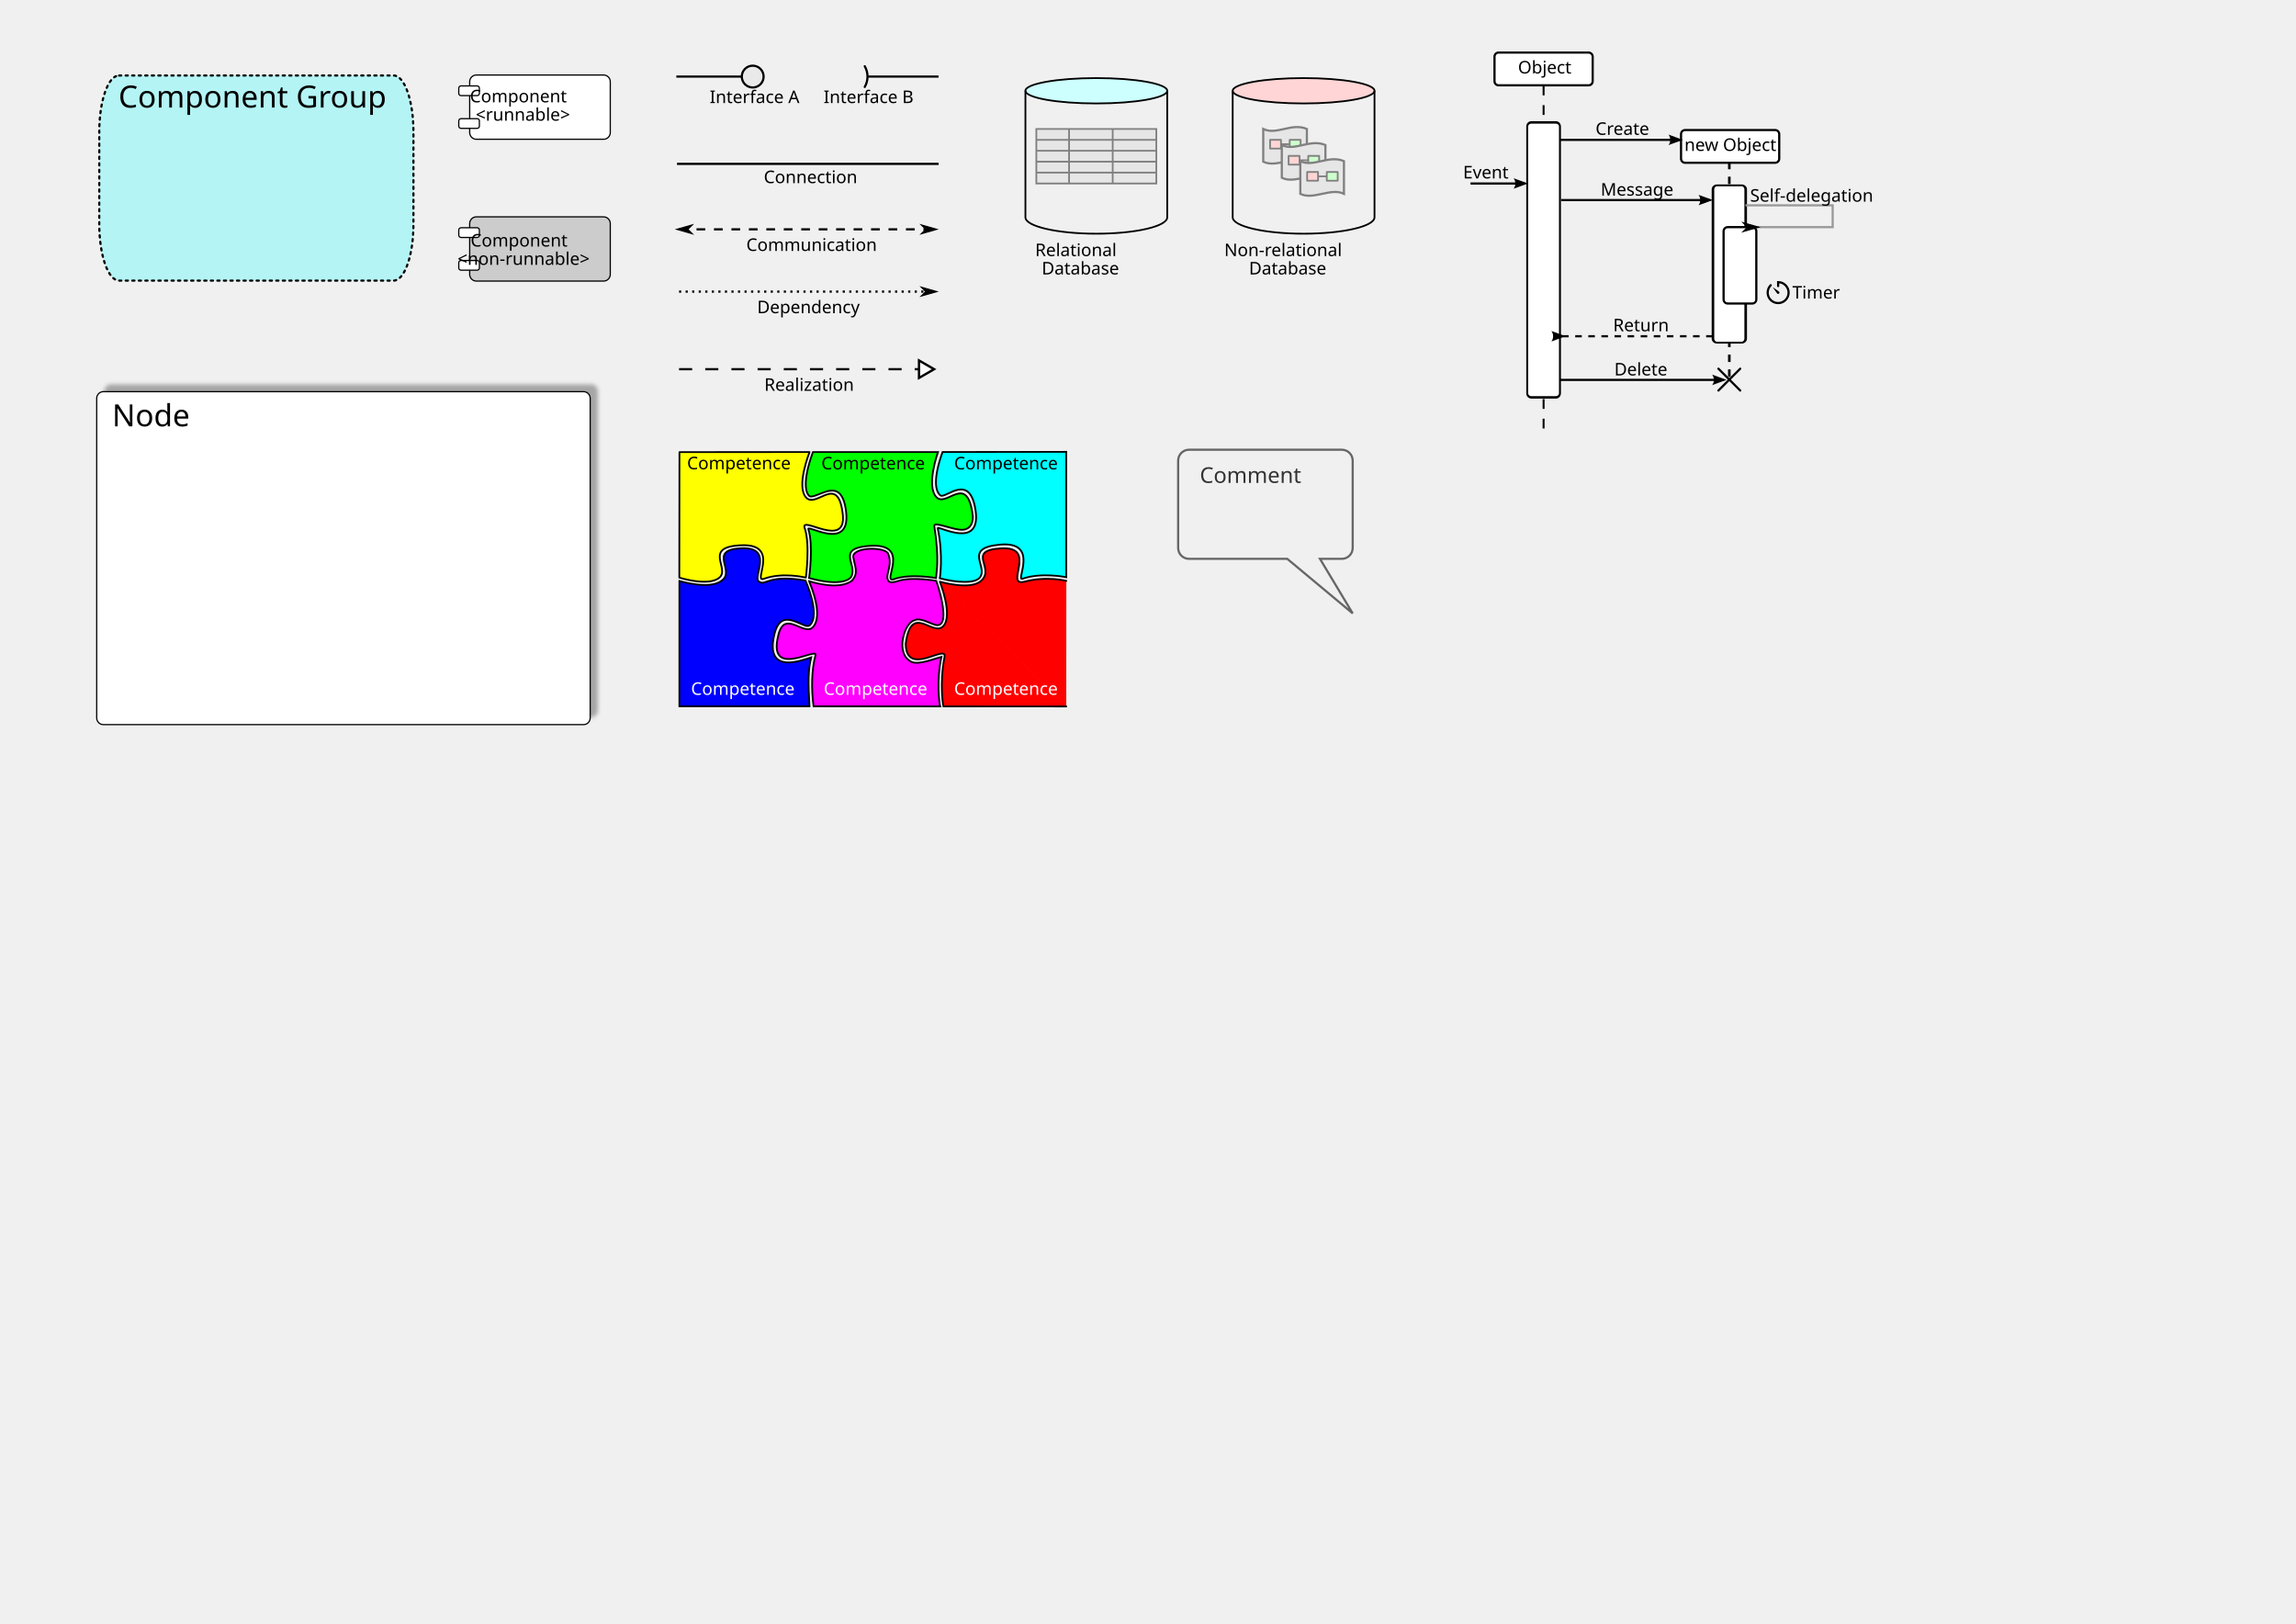
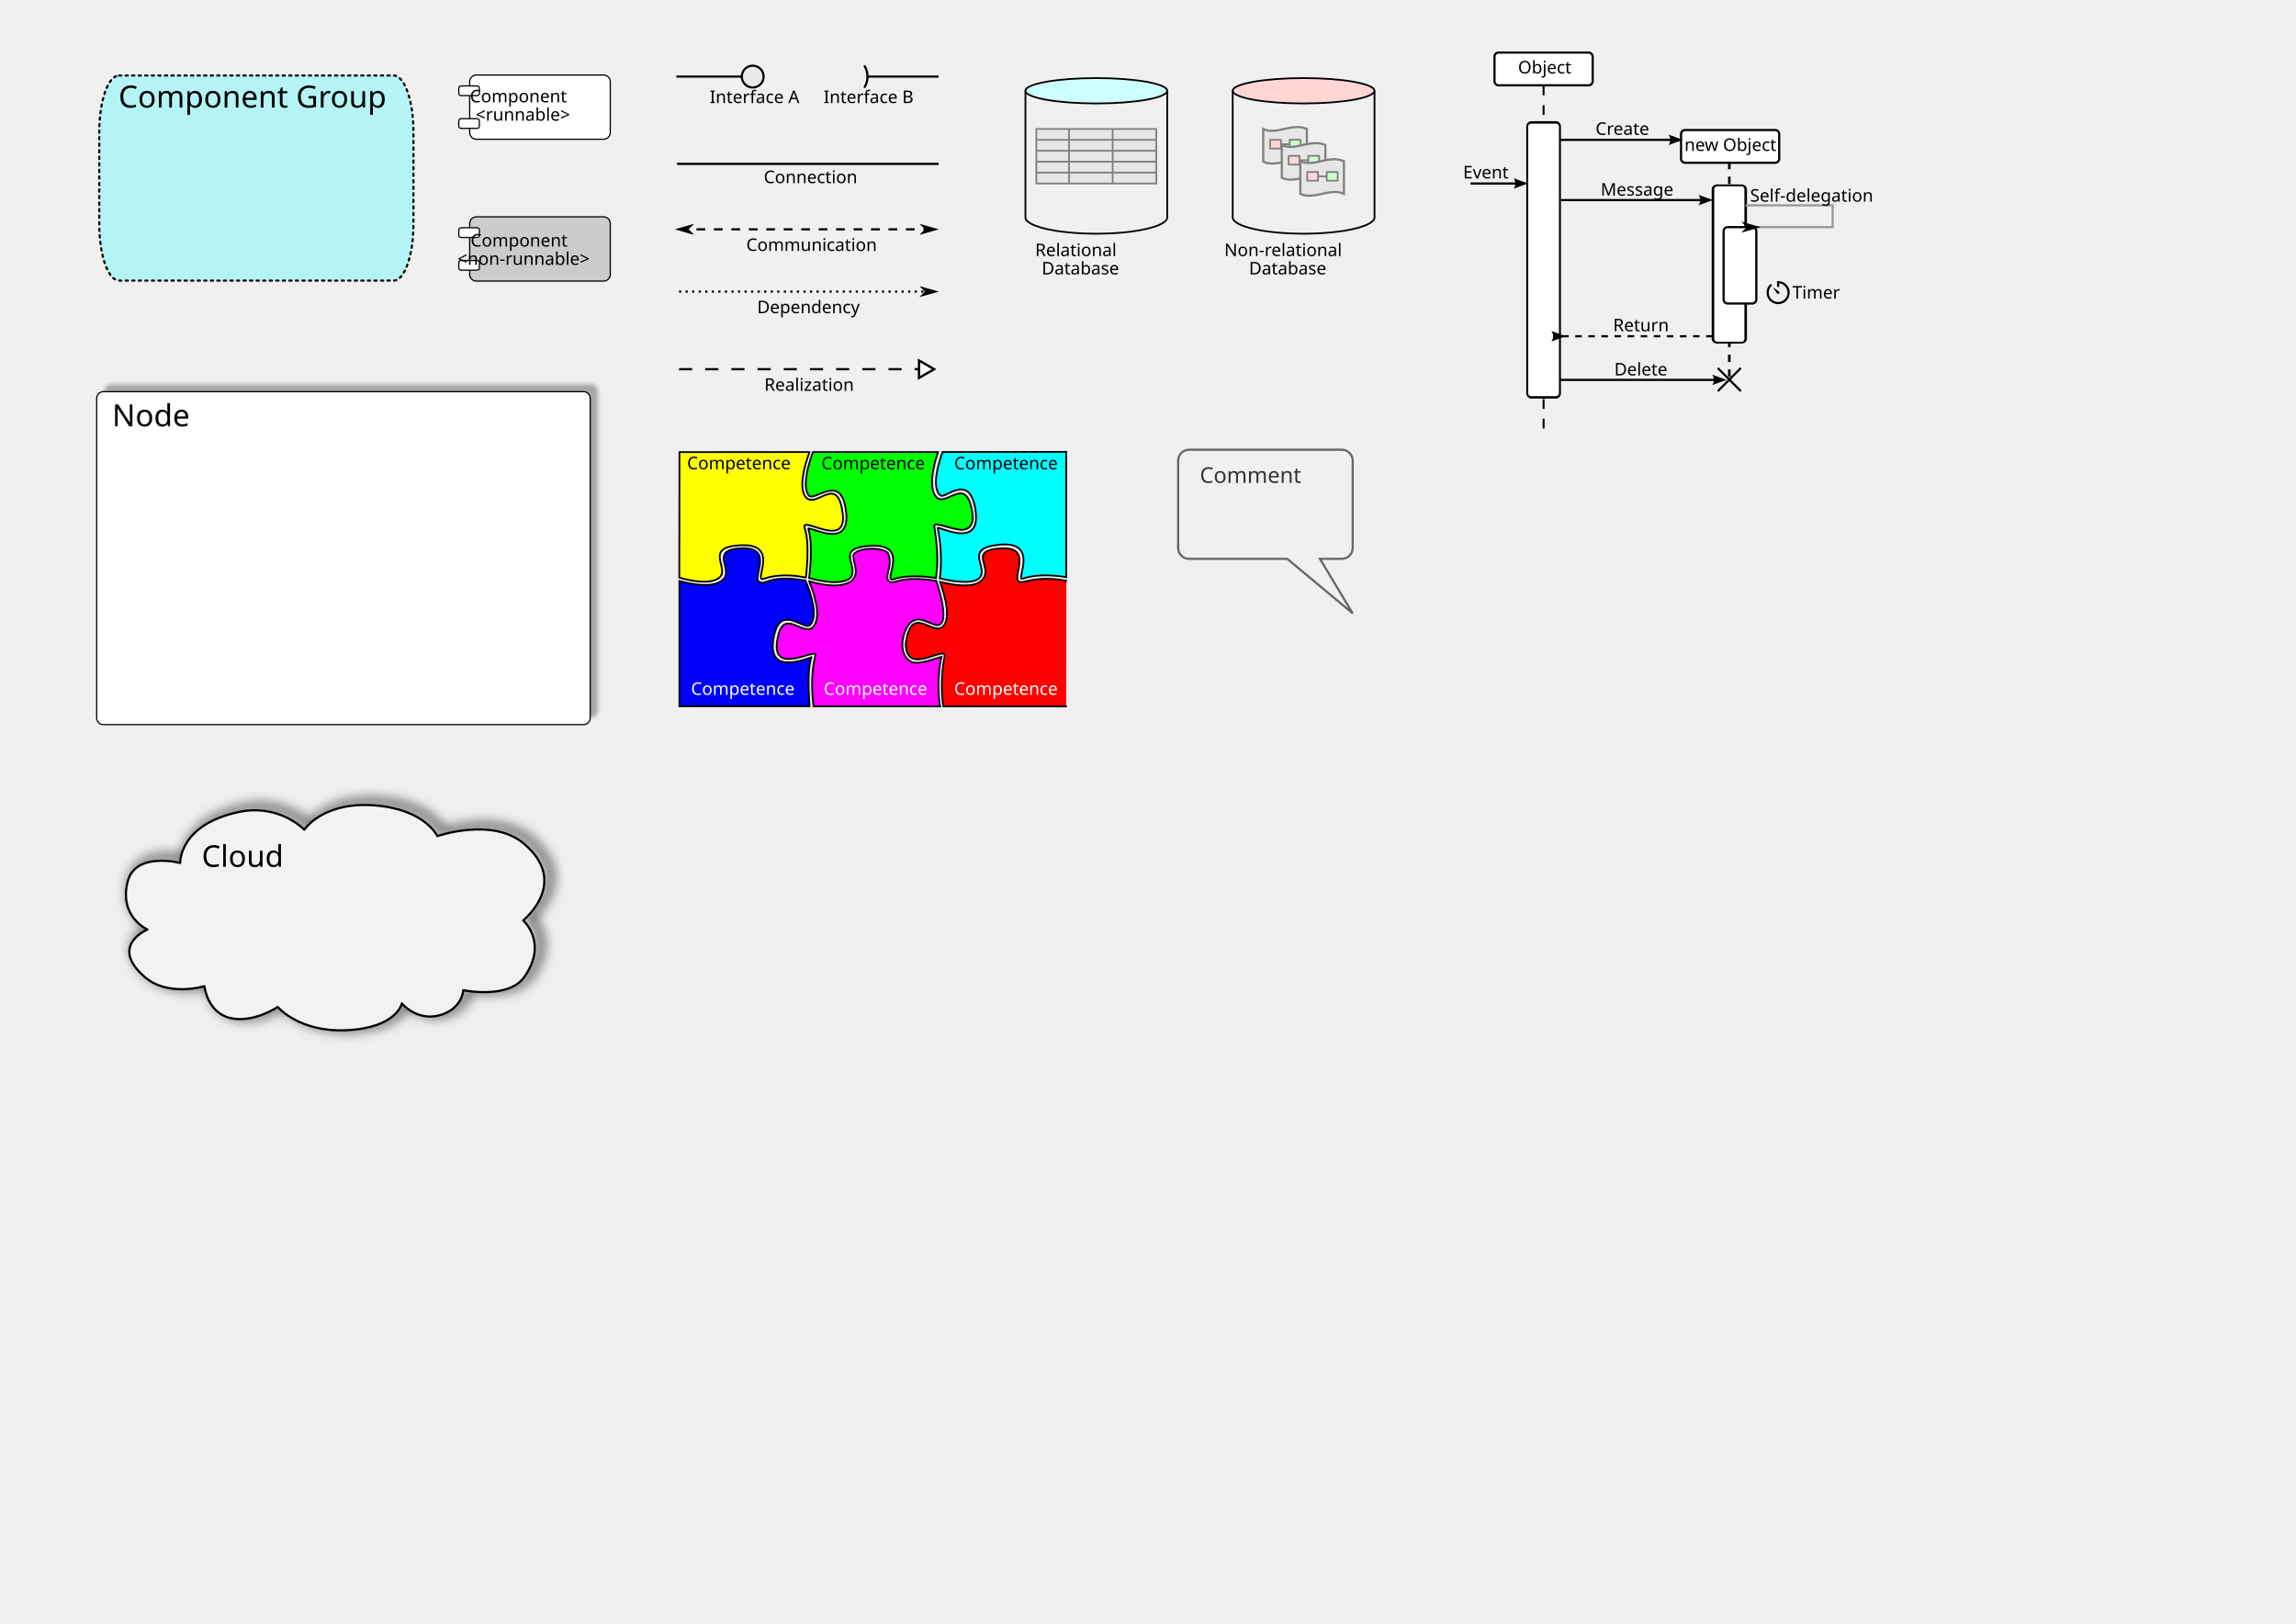
<svg xmlns="http://www.w3.org/2000/svg" width="1052.362" height="744.094" id="svg2" version="1.1">
  <defs id="defs4">
    <marker orient="auto" refY="0.0" refX="0.0" id="EmptyTriangleOutL" style="overflow:visible">
      <path id="path4301" d="M 5.77,0.0 L -2.88,5.0 L -2.88,-5.0 L 5.77,0.0 z " style="fill-rule:evenodd;fill:#FFFFFF;stroke:#000000;stroke-width:1.0pt" transform="scale(0.8) translate(-6,0)" />
    </marker>
    <marker orient="auto" refY="0.0" refX="0.0" id="Arrow2Mstart" style="overflow:visible">
      <path id="path4117" style="fill-rule:evenodd;stroke-width:0.625;stroke-linejoin:round" d="M 8.719,4.034 L -2.207,0.016 L 8.719,-4.002 C 6.973,-1.63 6.983,1.616 8.719,4.034 z " transform="scale(0.6) translate(0,0)" />
    </marker>
    <marker orient="auto" refY="0.0" refX="0.0" id="Arrow2Lstart" style="overflow:visible">
      <path id="path4111" style="fill-rule:evenodd;stroke-width:0.625;stroke-linejoin:round" d="M 8.719,4.034 L -2.207,0.016 L 8.719,-4.002 C 6.973,-1.63 6.983,1.616 8.719,4.034 z " transform="scale(1.1) translate(1,0)" />
    </marker>
    <marker orient="auto" refY="0.0" refX="0.0" id="TriangleOutM" style="overflow:visible">
      <path id="path4238" d="M 5.77,0.0 L -2.88,5.0 L -2.88,-5.0 L 5.77,0.0 z " style="fill-rule:evenodd;stroke:#000000;stroke-width:1.0pt" transform="scale(0.4)" />
    </marker>
    <marker orient="auto" refY="0.0" refX="0.0" id="TriangleOutL" style="overflow:visible">
      <path id="path4235" d="M 5.77,0.0 L -2.88,5.0 L -2.88,-5.0 L 5.77,0.0 z " style="fill-rule:evenodd;stroke:#000000;stroke-width:1.0pt" transform="scale(0.8)" />
    </marker>
    <marker orient="auto" refY="0.0" refX="0.0" id="Arrow2Mend" style="overflow:visible;">
      <path id="path4120" style="fill-rule:evenodd;stroke-width:0.625;stroke-linejoin:round;" d="M 8.719,4.034 L -2.207,0.016 L 8.719,-4.002 C 6.973,-1.63 6.983,1.616 8.719,4.034 z " transform="scale(0.6) rotate(180) translate(0,0)" />
    </marker>
    <marker orient="auto" refY="0.0" refX="0.0" id="Arrow2Lend" style="overflow:visible;">
      <path id="path4114" style="fill-rule:evenodd;stroke-width:0.625;stroke-linejoin:round;" d="M 8.719,4.034 L -2.207,0.016 L 8.719,-4.002 C 6.973,-1.63 6.983,1.616 8.719,4.034 z " transform="scale(1.1) rotate(180) translate(1,0)" />
    </marker>
    <marker orient="auto" refY="0.0" refX="0.0" id="Arrow1Lend" style="overflow:visible;">
      <path id="path4096" d="M 0.0,0.0 L 5.0,-5.0 L -12.5,0.0 L 5.0,5.0 L 0.0,0.0 z " style="fill-rule:evenodd;stroke:#000000;stroke-width:1.0pt;" transform="scale(0.8) rotate(180) translate(12.5,0)" />
    </marker>
    <marker orient="auto" refY="0.0" refX="0.0" id="Arrow1Mend" style="overflow:visible;">
      <path id="path5964" d="M 0.0,0.0 L 5.0,-5.0 L -12.5,0.0 L 5.0,5.0 L 0.0,0.0 z " style="fill-rule:evenodd;stroke:#000000;stroke-width:1.0pt;" transform="scale(0.4) rotate(180) translate(10,0)" />
    </marker>
    <marker orient="auto" refY="0.0" refX="0.0" id="Arrow1Mstart" style="overflow:visible">
      <path id="path5961" d="M 0.0,0.0 L 5.0,-5.0 L -12.5,0.0 L 5.0,5.0 L 0.0,0.0 z " style="fill-rule:evenodd;stroke:#000000;stroke-width:1.0pt" transform="scale(0.4) translate(10,0)" />
    </marker>
    <filter id="filter5898">
      <feGaussianBlur stdDeviation="0.947" id="feGaussianBlur5900" />
    </filter>
    <marker orient="auto" refY="0" refX="0" id="Arrow1Mstart-1" style="overflow:visible">
      <path id="path5961-7" d="M 0,0 5,-5 -12.5,0 5,5 0,0 z" style="fill-rule:evenodd;stroke:#000000;stroke-width:1pt" transform="matrix(0.4,0,0,0.4,4,0)" />
    </marker>
    <marker orient="auto" refY="0" refX="0" id="Arrow1Mend-4" style="overflow:visible">
      <path id="path5964-0" d="M 0,0 5,-5 -12.5,0 5,5 0,0 z" style="fill-rule:evenodd;stroke:#000000;stroke-width:1pt" transform="matrix(-0.4,0,0,-0.4,-4,0)" />
    </marker>
    <marker orient="auto" refY="0" refX="0" id="Arrow2Mend-8" style="overflow:visible">
      <path id="path4120-2" style="fill-rule:evenodd;stroke-width:0.625;stroke-linejoin:round" d="M 8.719,4.034 -2.207,0.016 8.719,-4.002 c -1.745,2.372 -1.735,5.617 -6e-7,8.035 z" transform="scale(-0.6,-0.6)" />
    </marker>
    <marker orient="auto" refY="0" refX="0" id="Arrow1Mend-1" style="overflow:visible">
      <path id="path5964-7" d="M 0,0 5,-5 -12.5,0 5,5 0,0 z" style="fill-rule:evenodd;stroke:#000000;stroke-width:1pt" transform="matrix(-0.4,0,0,-0.4,-4,0)" />
    </marker>
+     <filter style="color-interpolation-filters:sRGB" id="filter4610" x="-0.037" width="1.074" y="-0.069" height="1.137">
+       <feGaussianBlur stdDeviation="2.951" id="feGaussianBlur4612" />
+     </filter>
  </defs>
  <g id="layer1" transform="translate(0,-308.2677)">
    <g id="g3759" transform="translate(-20,-20)">
      <rect rx="9.08" ry="25.816" y="362.862" x="65.5" height="94" width="144" id="rect2985" style="fill:#00ffff;fill-opacity:0.25;fill-rule:nonzero;stroke:#000000;stroke-width:1;stroke-linecap:round;stroke-linejoin:round;stroke-miterlimit:4;stroke-opacity:1;stroke-dasharray:1, 2;stroke-dashoffset:0" />
      <text id="text3755" y="377.555" x="74.303" style="font-size:14px;font-style:normal;font-weight:normal;line-height:125%;letter-spacing:0px;word-spacing:0px;fill:#000000;fill-opacity:1;stroke:none;font-family:Sans" xml:space="preserve">
        <tspan style="font-size:14px" y="377.555" x="74.303" id="tspan3757">Component Group</tspan>
      </text>
    </g>
    <g id="g4355">
      <g id="g4350">
        <rect style="fill:#ffffff;fill-opacity:1;fill-rule:nonzero;stroke:#000000;stroke-width:0.559;stroke-linecap:round;stroke-linejoin:round;stroke-miterlimit:4;stroke-opacity:1;stroke-dasharray:none;stroke-dashoffset:0" id="rect3764" width="64.441" height="29.441" x="215.279" y="342.642" ry="3.059" rx="3.059" />
        <rect style="fill:#ffffff;fill-opacity:1;fill-rule:nonzero;stroke:#000000;stroke-width:0.559;stroke-linecap:round;stroke-linejoin:round;stroke-miterlimit:4;stroke-opacity:1;stroke-dasharray:none;stroke-dashoffset:0" id="rect3770" width="9.441" height="4.441" x="210.279" y="347.642" ry="1.02" rx="1.02" />
        <rect style="fill:#ffffff;fill-opacity:1;fill-rule:nonzero;stroke:#000000;stroke-width:0.559;stroke-linecap:round;stroke-linejoin:round;stroke-miterlimit:4;stroke-opacity:1;stroke-dasharray:none;stroke-dashoffset:0" id="rect3770-1" width="9.441" height="4.441" x="210.279" y="362.642" ry="1.02" rx="1.02" />
      </g>
      <text id="text3766" y="355.166" x="246.943" style="font-size:8px;font-style:normal;font-weight:normal;text-align:center;line-height:105%;letter-spacing:0px;word-spacing:0px;text-anchor:middle;fill:#000000;fill-opacity:1;stroke:none;font-family:Sans" xml:space="preserve">
        <tspan y="355.166" x="246.943" id="tspan3035">Component</tspan>
        <tspan y="363.566" x="246.943" id="tspan3039">&lt;runnable&gt;</tspan>
      </text>
    </g>
    <g id="g4387">
      <g id="g4382">
        <rect rx="3.059" style="fill:#636363;fill-opacity:0.25;fill-rule:nonzero;stroke:#000000;stroke-width:0.559;stroke-linecap:round;stroke-linejoin:round;stroke-miterlimit:4;stroke-opacity:1;stroke-dasharray:none;stroke-dashoffset:0" id="rect3764-4" width="64.441" height="29.441" x="215.279" y="407.642" ry="3.059" />
        <rect rx="1.02" style="fill:#ffffff;fill-opacity:1;fill-rule:nonzero;stroke:#000000;stroke-width:0.559;stroke-linecap:round;stroke-linejoin:round;stroke-miterlimit:4;stroke-opacity:1;stroke-dasharray:none;stroke-dashoffset:0" id="rect3770-8" width="9.441" height="4.441" x="210.279" y="412.642" ry="1.02" />
        <rect rx="1.02" style="fill:#ffffff;fill-opacity:1;fill-rule:nonzero;stroke:#000000;stroke-width:0.559;stroke-linecap:round;stroke-linejoin:round;stroke-miterlimit:4;stroke-opacity:1;stroke-dasharray:none;stroke-dashoffset:0" id="rect3770-1-8" width="9.441" height="4.441" x="210.279" y="427.642" ry="1.02" />
      </g>
      <text id="text3766-4" y="421.243" x="247.265" style="font-size:8px;font-style:normal;font-weight:normal;text-align:center;line-height:105%;letter-spacing:0px;word-spacing:0px;text-anchor:middle;fill:#000000;fill-opacity:1;stroke:none;font-family:Sans" xml:space="preserve">
        <tspan y="421.243" x="247.265" id="tspan3768-0">Component</tspan>
        <tspan y="429.643" x="247.265" id="tspan5782">&lt;non-runnable&gt;</tspan>
      </text>
    </g>
    <g id="g5906">
      <rect style="fill:#a6a6a6;fill-opacity:1;stroke:none;stroke-width:0.559;stroke-linecap:round;stroke-linejoin:round;stroke-miterlimit:4;stroke-opacity:1;stroke-dasharray:none;stroke-dashoffset:0;filter:url(#filter5898)" id="use5821-1" width="226.19" height="152.589" x="47.84" y="484.379" ry="3.059" />
      <rect style="fill:#ffffff;stroke:#000000;stroke-width:0.559;stroke-linecap:round;stroke-linejoin:round;stroke-miterlimit:4;stroke-opacity:1;stroke-dasharray:none;stroke-dashoffset:0;fill-opacity:1" id="use5821" width="226.19" height="152.589" x="44.323" y="487.75" ry="3.059" />
      <text id="text5902" y="503.629" x="51.396" style="font-size:14px;font-style:normal;font-weight:normal;line-height:125%;letter-spacing:0px;word-spacing:0px;fill:#000000;fill-opacity:1;stroke:none;font-family:Sans" xml:space="preserve">
        <tspan y="503.629" x="51.396" id="tspan5904">Node</tspan>
      </text>
    </g>
    <g id="g7616" transform="translate(0,-14)">
      <path style="fill:none;stroke:#000000;stroke-width:1px;stroke-linecap:butt;stroke-linejoin:miter;stroke-opacity:1" d="m 310.299,397.362 c 119.901,0 119.901,0 119.901,0" id="path5938" />
      <text xml:space="preserve" style="font-size:8px;font-style:normal;font-weight:normal;line-height:125%;letter-spacing:0px;word-spacing:0px;fill:#000000;fill-opacity:1;stroke:none;font-family:Sans" x="350.078" y="406.195" id="text5940">
        <tspan id="tspan5942" x="350.078" y="406.195">Connection</tspan>
      </text>
    </g>
    <g id="g7621" transform="translate(0,-14)">
      <path style="fill:none;stroke:#000000;stroke-width:1;stroke-linecap:butt;stroke-linejoin:miter;stroke-miterlimit:4;stroke-opacity:1;stroke-dasharray:4, 4;stroke-dashoffset:0;marker-start:url(#Arrow1Mstart);marker-end:url(#Arrow1Mend)" d="m 311.245,427.362 c 117.081,0 117.081,0 117.081,0" id="path5949" />
      <text xml:space="preserve" style="font-size:8px;font-style:normal;font-weight:normal;line-height:125%;letter-spacing:0px;word-spacing:0px;fill:#000000;fill-opacity:1;stroke:none;font-family:Sans" x="342.051" y="437.265" id="text6581">
        <tspan id="tspan6583" x="342.051" y="437.265">Communication</tspan>
      </text>
    </g>
    <g id="g7669" transform="translate(0,-14)">
      <g id="g5932" transform="translate(-5.06604,0.710269)">
        <text xml:space="preserve" style="font-size:8px;font-style:normal;font-weight:normal;line-height:125%;letter-spacing:0px;word-spacing:0px;fill:#000000;fill-opacity:1;stroke:none;font-family:Sans" x="330.339" y="368.787" id="text5920">
          <tspan id="tspan5922" x="330.339" y="368.787">Interface A</tspan>
        </text>
      </g>
      <path transform="translate(0,308.2677)" id="path7665" d="m 310,49.094 c 30,0 30,0 30,0" style="fill:none;stroke:#000000;stroke-width:1px;stroke-linecap:butt;stroke-linejoin:miter;stroke-opacity:1" />
-       <path transform="translate(0,308.2677)" d="m 350,49.094 c 0,2.761 -2.239,5 -5,5 -2.761,0 -5,-2.239 -5,-5 0,-2.761 2.239,-5 5,-5 2.761,0 5,2.239 5,5 z" id="path7667" style="fill:#e9e9e9;fill-opacity:1;fill-rule:nonzero;stroke:#000000;stroke-width:1;stroke-linecap:round;stroke-linejoin:round;stroke-miterlimit:4;stroke-opacity:1;stroke-dasharray:none;stroke-dashoffset:0" />
+       <path transform="translate(0,308.2677)" d="m 350,49.094 a 5,5 0 0 1 -5,5 5,5 0 0 1 -5,-5 5,5 0 0 1 5,-5 5,5 0 0 1 5,5 z" id="path7667" style="fill:#e9e9e9;fill-opacity:1;fill-rule:nonzero;stroke:#000000;stroke-width:1;stroke-linecap:round;stroke-linejoin:round;stroke-miterlimit:4;stroke-opacity:1;stroke-dasharray:none;stroke-dashoffset:0" />
    </g>
    <g transform="translate(0,14.53891)" id="g7621-9">
      <path style="fill:none;stroke:#000000;stroke-width:1;stroke-linecap:butt;stroke-linejoin:miter;stroke-miterlimit:4;stroke-opacity:1;stroke-dasharray:1, 2;stroke-dashoffset:0;marker-start:none;marker-end:url(#Arrow1Mend)" d="m 311.245,427.362 c 117.081,0 117.081,0 117.081,0" id="path5949-4" />
      <text xml:space="preserve" style="font-size:8px;font-style:normal;font-weight:normal;line-height:125%;letter-spacing:0px;word-spacing:0px;fill:#000000;fill-opacity:1;stroke:none;font-family:Sans" x="347.036" y="437.265" id="text6581-8">
        <tspan id="tspan6583-8" x="347.036" y="437.265">Dependency</tspan>
      </text>
    </g>
    <g id="g4294" transform="translate(0,-14)">
      <text id="text5920-6" y="369.498" x="377.478" style="font-size:8px;font-style:normal;font-weight:normal;line-height:125%;letter-spacing:0px;word-spacing:0px;fill:#000000;fill-opacity:1;stroke:none;font-family:Sans" xml:space="preserve">
        <tspan y="369.498" x="377.478" id="tspan5922-6">Interface B</tspan>
      </text>
      <g transform="translate(0.94069,2.78248)" id="g4246">
        <path id="path7665-2" d="m 396.945,354.58 c 32.294,0 32.294,0 32.294,0" style="fill:none;stroke:#000000;stroke-width:1px;stroke-linecap:butt;stroke-linejoin:miter;stroke-opacity:1" />
-         <path style="fill:none;stroke:#000000;stroke-width:1.316;stroke-linecap:round;stroke-linejoin:round;stroke-miterlimit:4;stroke-opacity:1;stroke-dasharray:none;stroke-dashoffset:0" id="path4240" d="m 436.675,42.844 c -2.233,-3.868 -2.233,-8.632 0,-12.5" transform="matrix(-0.76,0,0,0.7600001,727.2815,326.7679)" />
+         <path style="fill:none;stroke:#000000;stroke-width:1.316;stroke-linecap:round;stroke-linejoin:round;stroke-miterlimit:4;stroke-opacity:1;stroke-dasharray:none;stroke-dashoffset:0" id="path4240" d="m 436.675,42.844 a 12.5,12.5 0 0 1 0,-12.5" transform="matrix(-0.76,0,0,0.7600001,727.2815,326.7679)" />
      </g>
    </g>
    <g id="g3054" style="fill:#ffff00" transform="translate(-0.1029548,0)">
      <path id="rect3058" d="m 311.528,515.458 59.629,-0.032 c 0,0 -6.337,15.857 -1.523,20.902 4.815,5.046 14.482,-11.245 16.732,7.442 2.014,16.568 -19.627,0.289 -17.446,6.495 2.593,7.382 0.536,22.702 0.536,22.702 0,0 -10.453,-2.628 -19.239,0.536 -5.4,1.944 7.869,-16.024 -10.185,-15.367 -18.054,0.657 -5.178,10.577 -10.185,14.831 -5.007,4.253 -18.384,0 -18.384,0 z" style="fill:#ffff00;stroke:#000000;stroke-width:0.8;stroke-linecap:round;stroke-linejoin:round;stroke-miterlimit:4;stroke-opacity:1;stroke-dashoffset:0" />
      <text id="text4084" y="523.323" x="315.024" style="font-size:8px;font-style:normal;font-weight:normal;line-height:125%;letter-spacing:0px;word-spacing:0px;fill:#000000;fill-opacity:1;stroke:none;font-family:Sans" xml:space="preserve">
        <tspan y="523.323" x="315.024" id="tspan4086">Competence</tspan>
      </text>
    </g>
    <g id="g3160" style="fill:#ff0000" transform="translate(0,0.0584222)">
      <path d="m 430.792,574.785 c 0,0 13.57,3.965 18.656,-0.194 7.316,-5.982 -7.227,-14.125 9.427,-15.083 17.249,-0.993 0.926,17.861 10.885,15.223 10.051,-2.662 18.99,-0.315 18.99,-0.315 -0.049,57.547 -0.044,57.522 -0.044,57.522 m -57.921,-57.165 c 0,0 6.247,15.806 1.432,20.516 -4.815,4.71 -14.566,-10.91 -17.067,7.862 0,15.729 18.963,-0.076 17.782,6.076 -2.46,12.82 -0.536,22.702 -0.536,22.702 l 56.333,0.025" style="fill:#ff0000;stroke:#000000;stroke-width:0.8;stroke-linecap:round;stroke-linejoin:round;stroke-miterlimit:4;stroke-opacity:1;stroke-dashoffset:0" id="rect3058-0-8-4-5-1" />
      <text xml:space="preserve" style="font-size:8px;font-style:normal;font-weight:normal;line-height:125%;letter-spacing:0px;word-spacing:0px;fill:#ffffff;fill-opacity:1;stroke:none;font-family:Sans" x="437.328" y="626.638" id="text4084-9">
        <tspan id="tspan4086-4" x="437.328" y="626.638">Competence</tspan>
      </text>
    </g>
    <g id="g3954">
      <path d="m 370.874,574.637 c 7.985,19.612 0.457,21.887 0.457,21.887 -4.977,1.307 -12.55,-8.879 -14.932,4.366 -3.673,18.231 18.661,3.522 17.361,7.738 -1.804,6.677 -1.932,15.553 -0.87,23.322 l 58.026,0.035 c -0.464,-1.515 -1.707,-12.315 0.571,-22.69 -2.965,0.727 -10.453,3.872 -13.741,2.271 -7.647,-3.725 -3.244,-17.973 1.337,-19.019 2.855,-1.671 8.498,2.357 10.662,2.221 6.369,-0.399 -0.605,-20.308 -0.605,-20.308 0,0 -10.346,-1.862 -16.678,-0.164 -2.357,0.632 -4.725,1.617 -5.54,-0.329 -1.117,-2.667 2.491,-6.928 -0.016,-12.334 -2.876,-3.086 -17.126,-2.421 -15.727,2.306 0.559,3.745 2.618,7.049 -0.884,10.618 -4.531,3.028 -12.153,2.259 -19.421,0.079 z" style="fill:#ff00ff;stroke:#000000;stroke-width:0.8;stroke-linecap:butt;stroke-linejoin:miter;stroke-miterlimit:4;stroke-opacity:1;stroke-dasharray:none" id="path3956" />
      <text id="text4084-9-1" y="626.705" x="377.542" style="font-size:8px;font-style:normal;font-weight:normal;line-height:125%;letter-spacing:0px;word-spacing:0px;fill:#ffffff;fill-opacity:1;stroke:none;font-family:Sans" xml:space="preserve">
        <tspan y="626.705" x="377.542" id="tspan4086-4-7">Competence</tspan>
      </text>
    </g>
    <g id="g3949">
      <path transform="translate(0,308.2677)" id="path3898" d="m 311.392,266.254 c 0,57.429 0,57.429 0,57.429 l 59.642,0 c -0.641,-11.009 -0.686,-16.477 0.788,-22.434 -5.085,1.667 -20.149,7.342 -17.258,-8.813 2.17,-12.129 8.343,-8.237 13.992,-5.943 0.569,0.231 1.604,0.68 2.578,0.103 5.194,-4.862 -1.96,-20.579 -1.96,-20.579 -17.708,-2.988 -18.034,2.838 -21.422,0.44 -2.893,-2.047 7.54,-16.487 -8.978,-15.139 -14.304,1.102 -1.348,10.417 -8.161,14.878 -5.41,4.177 -19.22,0.059 -19.22,0.059 z" style="fill:#0000ff;stroke:#000000;stroke-width:0.8;stroke-linecap:butt;stroke-linejoin:miter;stroke-miterlimit:4;stroke-opacity:1;stroke-dasharray:none" />
      <text id="text4084-9-1-4" y="626.705" x="316.72" style="font-size:8px;font-style:normal;font-weight:normal;line-height:125%;letter-spacing:0px;word-spacing:0px;fill:#ffffff;fill-opacity:1;stroke:none;font-family:Sans" xml:space="preserve">
        <tspan y="626.705" x="316.72" id="tspan4086-4-7-0">Competence</tspan>
      </text>
    </g>
    <g id="g3944" transform="translate(0,0.04094)">
      <path transform="translate(0,308.2677)" id="path3921" d="m 372.612,207.117 c -5.843,15.972 -2.366,20.32 -1.087,20.383 4.368,0.216 14.482,-9.796 16.319,7.301 1.936,18.021 -18.073,5.32 -17.351,7.631 2.446,7.452 0.357,22.409 0.357,22.409 l 0,0 0,0 c 15.233,4.243 18.846,0.179 19.214,-0.439 3.318,-5.581 -7.094,-12.905 7.72,-14.239 21.074,-1.898 5.738,17.478 11.932,15.209 7.355,-2.693 19.279,-0.531 19.279,-0.531 0.036,-1.668 1.744,-8.025 -0.761,-23.741 -0.405,-2.543 8.668,1.927 13.078,1.633 4.218,-0.281 4.787,-4.555 4.54,-6.505 -2.519,-19.915 -11.966,-3.518 -16.642,-8.41 -4.876,-5.101 0.708,-20.702 0.708,-20.702 z" style="fill:#00ff00;stroke:#000000;stroke-width:0.8;stroke-linecap:butt;stroke-linejoin:miter;stroke-miterlimit:4;stroke-opacity:1;stroke-dasharray:none" />
      <text xml:space="preserve" style="font-size:8px;font-style:normal;font-weight:normal;line-height:125%;letter-spacing:0px;word-spacing:0px;fill:#000000;fill-opacity:1;stroke:none;font-family:Sans" x="376.454" y="523.323" id="text4084-94">
        <tspan id="tspan4086-8" x="376.454" y="523.323">Competence</tspan>
      </text>
    </g>
    <g id="g3881">
      <path id="path3066" d="m 432.009,515.416 c -4.441,12.411 -3.301,18.194 -0.917,19.917 2.289,1.654 13.424,-10.858 16.056,6.83 2.747,18.466 -17.651,6.652 -17.335,8.156 2.634,12.55 0.962,22.957 0.962,22.957 7.696,2.032 15.969,2.476 18.271,-0.285 4.168,-4.999 -7.89,-13.499 9.112,-15.121 18.578,-1.772 7.173,16.776 10.477,15.617 8.706,-3.052 20.081,-0.705 20.081,-0.705 0,-57.036 0,-57.448 0,-57.448 z" style="fill:#00ffff;stroke:#000000;stroke-width:0.8;stroke-linecap:butt;stroke-linejoin:miter;stroke-miterlimit:4;stroke-opacity:1;stroke-dasharray:none;fill-opacity:1" />
      <text id="text4084-94-1" y="523.364" x="437.328" style="font-size:8px;font-style:normal;font-weight:normal;line-height:125%;letter-spacing:0px;word-spacing:0px;fill:#000000;fill-opacity:1;stroke:none;font-family:Sans" xml:space="preserve">
        <tspan y="523.364" x="437.328" id="tspan4086-8-7">Competence</tspan>
      </text>
    </g>
    <g id="g4058">
      <g id="g4033">
-         <path style="fill:#cdffff;fill-opacity:1;fill-rule:nonzero;stroke:#000000;stroke-width:0.8;stroke-linecap:round;stroke-linejoin:round;stroke-miterlimit:4;stroke-opacity:1;stroke-dasharray:none;stroke-dashoffset:0" id="path4002" d="m 535,41.594 c 0,3.209 -14.551,5.811 -32.5,5.811 -17.949,0 -32.5,-2.601 -32.5,-5.811 0,-3.209 14.551,-5.811 32.5,-5.811 17.949,0 32.5,2.601 32.5,5.811 z" transform="translate(0,308.2677)" />
+         <path style="fill:#cdffff;fill-opacity:1;fill-rule:nonzero;stroke:#000000;stroke-width:0.8;stroke-linecap:round;stroke-linejoin:round;stroke-miterlimit:4;stroke-opacity:1;stroke-dasharray:none;stroke-dashoffset:0" id="path4002" d="M 535,41.594 A 32.5,5.811 0 0 1 502.5,47.405 32.5,5.811 0 0 1 470,41.594 32.5,5.811 0 0 1 502.5,35.784 32.5,5.811 0 0 1 535,41.594 Z" transform="translate(0,308.2677)" />
        <path id="path4029" transform="translate(0,308.2677)" style="fill:none;stroke:#000000;stroke-width:0.8;stroke-linecap:butt;stroke-linejoin:miter;stroke-opacity:1;stroke-miterlimit:4;stroke-dasharray:none" d="m 470,99.594 c 0,-58 0,-58 0,-58 m 65,58 c 0,-58 0,-58 0,-58 m 0,58 c 0,4.142 -14.551,7.5 -32.5,7.5 -17.949,0 -32.5,-3.358 -32.5,-7.5 0,0 0,0 0,0" />
      </g>
      <path d="m 510,59.094 c 0,25 0,25 0,25 m -20,-25 c 0,25 0,25 0,25 m -15,-5 c 55,0 55,0 55,0 m -55,-5 c 55,0 55,0 55,0 m -55,-5 c 55,0 55,0 55,0 m -55,-5 c 55,0 55,0 55,0 m 0,-5 c 0,0 0,0 -55,0 0,25 0,25 0,25 55,0 55,0 55,0 z" style="fill:#e6e6e6;stroke:#808080;stroke-width:0.8;stroke-linecap:butt;stroke-linejoin:miter;stroke-opacity:1;stroke-miterlimit:4;stroke-dasharray:none;stroke-dashoffset:0" transform="translate(0,308.2677)" id="path4049" />
      <text id="text4052" y="425.641" x="502.469" style="font-size:8px;font-style:normal;font-weight:normal;text-align:center;line-height:105%;letter-spacing:0px;word-spacing:0px;text-anchor:middle;fill:#000000;fill-opacity:1;stroke:none;font-family:Sans" xml:space="preserve">
        <tspan y="425.641" x="502.469" id="tspan4054">Relational</tspan>
        <tspan id="tspan4056" y="434.041" x="502.469">Database</tspan>
      </text>
    </g>
    <g id="g4349">
      <text id="text4052-2" y="425.641" x="597.469" style="font-size:8px;font-style:normal;font-weight:normal;text-align:center;line-height:105%;letter-spacing:0px;word-spacing:0px;text-anchor:middle;fill:#000000;fill-opacity:1;stroke:none;font-family:Sans" xml:space="preserve">
        <tspan y="425.641" x="597.469" id="tspan4054-4">Non-relational</tspan>
        <tspan id="tspan4056-5" y="434.041" x="597.469">Database</tspan>
      </text>
      <g id="g4329">
-         <path style="fill:#ffd5d5;fill-opacity:1;fill-rule:nonzero;stroke:#000000;stroke-width:0.8;stroke-linecap:round;stroke-linejoin:round;stroke-miterlimit:4;stroke-opacity:1;stroke-dasharray:none;stroke-dashoffset:0" id="path4002-4" d="m 535,41.594 c 0,3.209 -14.551,5.811 -32.5,5.811 -17.949,0 -32.5,-2.601 -32.5,-5.811 0,-3.209 14.551,-5.811 32.5,-5.811 17.949,0 32.5,2.601 32.5,5.811 z" transform="translate(95,308.2677)" />
+         <path style="fill:#ffd5d5;fill-opacity:1;fill-rule:nonzero;stroke:#000000;stroke-width:0.8;stroke-linecap:round;stroke-linejoin:round;stroke-miterlimit:4;stroke-opacity:1;stroke-dasharray:none;stroke-dashoffset:0" id="path4002-4" d="M 535,41.594 A 32.5,5.811 0 0 1 502.5,47.405 32.5,5.811 0 0 1 470,41.594 32.5,5.811 0 0 1 502.5,35.784 32.5,5.811 0 0 1 535,41.594 Z" transform="translate(95,308.2677)" />
        <path id="path4029-8" style="fill:none;stroke:#000000;stroke-width:0.8;stroke-linecap:butt;stroke-linejoin:miter;stroke-miterlimit:4;stroke-opacity:1;stroke-dasharray:none" d="m 565,407.862 c 0,-58 0,-58 0,-58 m 65,58 c 0,-58 0,-58 0,-58 m 0,58 c 0,4.142 -14.551,7.5 -32.5,7.5 -17.949,0 -32.5,-3.358 -32.5,-7.5 0,0 0,0 0,0" />
        <g id="g4184" transform="translate(9.00373,0)">
          <g id="g4133">
            <path style="fill:#e6e6e6;fill-opacity:1;stroke:#808080;stroke-width:1px;stroke-linecap:butt;stroke-linejoin:miter;stroke-opacity:1" d="m 570,59.094 c 0,15 0,15 0,15 6,3 14,-3 20,0 0,-15 0,-15 0,-15 -7,-3 -14,3 -20,0 z" id="path4106" transform="translate(0,308.2677)" />
            <rect style="fill:#ffd5d5;fill-opacity:1;fill-rule:nonzero;stroke:#808080;stroke-width:0.8;stroke-linecap:round;stroke-linejoin:round;stroke-miterlimit:4;stroke-opacity:1;stroke-dasharray:none;stroke-dashoffset:0" id="rect4108" width="5" height="4" x="573.128" y="372.343" />
            <path style="fill:#808080;stroke:#808080;stroke-width:0.8;stroke-linecap:butt;stroke-linejoin:miter;stroke-miterlimit:4;stroke-opacity:1;stroke-dasharray:none" d="m 578.174,374.343 c 3.279,0 3.279,0 3.279,0 l 0,0 C 582,374.362 582,374.362 582,374.362" id="path4113" />
            <rect style="fill:#cdffcd;fill-opacity:1;fill-rule:nonzero;stroke:#808080;stroke-width:0.8;stroke-linecap:round;stroke-linejoin:round;stroke-miterlimit:4;stroke-opacity:1;stroke-dasharray:none;stroke-dashoffset:0" id="rect4108-5" width="5" height="4" x="582.128" y="372.343" />
          </g>
          <g id="g4133-1" transform="translate(8.5,7.366025)">
            <path style="fill:#e6e6e6;fill-opacity:1;stroke:#808080;stroke-width:1px;stroke-linecap:butt;stroke-linejoin:miter;stroke-opacity:1" d="m 570,59.094 c 0,15 0,15 0,15 6,3 14,-3 20,0 0,-15 0,-15 0,-15 -7,-3 -14,3 -20,0 z" id="path4106-7" transform="translate(0,308.2677)" />
            <rect style="fill:#ffd5d5;fill-opacity:1;fill-rule:nonzero;stroke:#808080;stroke-width:0.8;stroke-linecap:round;stroke-linejoin:round;stroke-miterlimit:4;stroke-opacity:1;stroke-dasharray:none;stroke-dashoffset:0" id="rect4108-1" width="5" height="4" x="573.128" y="372.343" />
            <path style="fill:#808080;stroke:#808080;stroke-width:0.8;stroke-linecap:butt;stroke-linejoin:miter;stroke-miterlimit:4;stroke-opacity:1;stroke-dasharray:none" d="m 578.174,374.343 c 3.279,0 3.279,0 3.279,0 l 0,0 C 582,374.362 582,374.362 582,374.362" id="path4113-1" />
            <rect style="fill:#cdffcd;fill-opacity:1;fill-rule:nonzero;stroke:#808080;stroke-width:0.8;stroke-linecap:round;stroke-linejoin:round;stroke-miterlimit:4;stroke-opacity:1;stroke-dasharray:none;stroke-dashoffset:0" id="rect4108-5-5" width="5" height="4" x="582.128" y="372.343" />
          </g>
          <g id="g4133-2" transform="translate(19.5,14.63397)">
            <path style="fill:#e6e6e6;fill-opacity:1;stroke:#808080;stroke-width:1px;stroke-linecap:butt;stroke-linejoin:miter;stroke-opacity:1" d="m 567.493,367.471 c 0,15 0,15 0,15 6,3 14,-3 20,0 0,-15 0,-15 0,-15 -7,-3 -14,3 -20,0 z" id="path4106-76" />
            <rect style="fill:#ffd5d5;fill-opacity:1;fill-rule:nonzero;stroke:#808080;stroke-width:0.8;stroke-linecap:round;stroke-linejoin:round;stroke-miterlimit:4;stroke-opacity:1;stroke-dasharray:none;stroke-dashoffset:0" id="rect4108-14" width="5" height="4" x="570.621" y="372.452" />
            <path style="fill:#808080;stroke:#808080;stroke-width:0.8;stroke-linecap:butt;stroke-linejoin:miter;stroke-miterlimit:4;stroke-opacity:1;stroke-dasharray:none" d="m 575.667,374.452 c 3.279,0 3.279,0 3.279,0 l 0,0 c 0.547,0.019 0.547,0.019 0.547,0.019" id="path4113-2" />
            <rect style="fill:#cdffcd;fill-opacity:1;fill-rule:nonzero;stroke:#808080;stroke-width:0.8;stroke-linecap:round;stroke-linejoin:round;stroke-miterlimit:4;stroke-opacity:1;stroke-dasharray:none;stroke-dashoffset:0" id="rect4108-5-3" width="5" height="4" x="579.621" y="372.452" />
          </g>
        </g>
      </g>
    </g>
    <g id="g5347">
      <rect ry="1.869" transform="translate(0,308.2677)" y="24.094" x="685" height="15" width="45" id="rect3097" style="fill:#ffffff;fill-rule:evenodd;stroke:#000000;stroke-width:1px;stroke-linecap:butt;stroke-linejoin:miter;stroke-opacity:1" />
      <text id="text3099" y="341.934" x="695.771" style="font-size:8px;font-style:normal;font-weight:normal;line-height:125%;letter-spacing:0px;word-spacing:0px;fill:#000000;fill-opacity:1;stroke:none;font-family:Sans" xml:space="preserve">
        <tspan y="341.934" x="695.771" id="tspan3101">Object</tspan>
      </text>
    </g>
    <g id="g5381" transform="matrix(1,0,0,1.259953,0,-90.1924)">
      <path transform="translate(0,308.2677)" id="path3103" d="m 707.5,39.094 c 0,124.924 0,124.924 0,124.924" style="fill:none;stroke:#000000;stroke-width:0.891;stroke-linecap:butt;stroke-linejoin:miter;stroke-miterlimit:4;stroke-opacity:1;stroke-dasharray:3.564, 3.564;stroke-dashoffset:0" />
      <rect ry="1.484" y="360.775" x="700" height="100" width="15" id="rect3897" style="fill:#ffffff;stroke:#000000;stroke-width:0.891;stroke-miterlimit:4;stroke-dasharray:none;stroke-dashoffset:0" rx="1.869" />
    </g>
    <g transform="translate(82.21191,35.5)" id="g5347-7">
      <rect ry="1.869" y="332.362" x="688.288" height="15" width="45" id="rect3097-4" style="fill:#ffffff;fill-rule:evenodd;stroke:#000000;stroke-width:1px;stroke-linecap:butt;stroke-linejoin:miter;stroke-opacity:1" />
      <text id="text3099-0" y="341.934" x="689.831" style="font-size:8px;font-style:normal;font-weight:normal;line-height:125%;letter-spacing:0px;word-spacing:0px;fill:#000000;fill-opacity:1;stroke:none;font-family:Sans" xml:space="preserve">
        <tspan y="341.934" x="689.831" id="tspan3101-9">new Object</tspan>
      </text>
    </g>
    <g id="g5419">
      <g id="g5381-4" transform="matrix(1,0,0,0.7209037,85.12773,131.9764)">
        <path style="fill:none;stroke:#000000;stroke-width:1.178;stroke-linecap:butt;stroke-linejoin:miter;stroke-miterlimit:4;stroke-opacity:1;stroke-dasharray:4.711, 4.711;stroke-dashoffset:0" d="m 707.5,347.432 c 0,137.736 0,137.736 0,137.736" id="path3103-8" />
        <rect style="fill:#ffffff;stroke:#000000;stroke-width:1.178;stroke-miterlimit:4;stroke-dasharray:none;stroke-dashoffset:0" id="rect3897-8" width="15" height="100" x="700" y="362.362" ry="2.593" rx="1.869" />
      </g>
      <g transform="translate(2.62773,-9.686938)" id="g5415">
        <path style="fill:none;stroke:#000000;stroke-width:1px;stroke-linecap:round;stroke-linejoin:miter;stroke-opacity:1" d="m 785,496.932 c 10,-10.02 10,-10.02 10,-10.02" id="path5411" />
        <path style="fill:none;stroke:#000000;stroke-width:1px;stroke-linecap:round;stroke-linejoin:miter;stroke-opacity:1" d="m 785,486.912 c 10,10.02 10,10.02 10,10.02" id="path5413" />
      </g>
    </g>
    <g id="g6231">
      <rect ry="1.869" transform="translate(0,308.2677)" y="104.094" x="790" height="35" width="15" id="rect5409" style="fill:#ffffff;stroke:#000000;stroke-width:1;stroke-miterlimit:4;stroke-dasharray:none;stroke-dashoffset:0" />
      <path transform="translate(0,308.2677)" id="path5427" d="m 800,94.094 40,0 0,10 -35,0 0,0" style="fill:none;stroke:#999999;stroke-width:1px;stroke-linecap:butt;stroke-linejoin:miter;stroke-opacity:1;marker-end:url(#Arrow1Mstart-1);fill-opacity:1" />
      <text id="text6227" y="400.679" x="802.133" style="font-size:8px;font-style:normal;font-weight:normal;line-height:125%;letter-spacing:0px;word-spacing:0px;fill:#000000;fill-opacity:1;stroke:none;font-family:Sans" xml:space="preserve">
        <tspan y="400.679" x="802.133" id="tspan6229">Self-delegation</tspan>
      </text>
    </g>
    <g id="g7049">
      <path transform="translate(0,308.2677)" id="path6441" d="m 715,64.094 55,0" style="fill:none;stroke:#000000;stroke-width:1px;stroke-linecap:butt;stroke-linejoin:miter;stroke-opacity:1;marker-end:url(#Arrow2Mend)" />
      <text id="text7045" y="370.069" x="731.305" style="font-size:8px;font-style:normal;font-weight:normal;line-height:125%;letter-spacing:0px;word-spacing:0px;fill:#000000;fill-opacity:1;stroke:none;font-family:Sans" xml:space="preserve">
        <tspan y="370.069" x="731.305" id="tspan7047">Create</tspan>
      </text>
    </g>
    <g id="g7058">
      <path transform="translate(0,308.2677)" id="path6643" d="m 715,174.094 75,0 0,0" style="fill:none;stroke:#000000;stroke-width:1px;stroke-linecap:butt;stroke-linejoin:miter;stroke-opacity:1;marker-end:url(#Arrow2Mend)" />
      <text id="text7054" y="480.324" x="739.911" style="font-size:8px;font-style:normal;font-weight:normal;line-height:125%;letter-spacing:0px;word-spacing:0px;fill:#000000;fill-opacity:1;stroke:none;font-family:Sans" xml:space="preserve">
        <tspan y="480.324" x="739.911" id="tspan7056">Delete</tspan>
      </text>
    </g>
    <g id="g8075">
      <path id="path7465" d="m 785,462.362 -68.691,0 0,0" style="fill:none;stroke:#000000;stroke-width:1;stroke-linecap:butt;stroke-linejoin:miter;stroke-miterlimit:4;stroke-opacity:1;stroke-dasharray:3,3;marker-end:url(#Arrow2Mstart);stroke-dashoffset:0" />
      <text id="text8071" y="460.089" x="739.371" style="font-size:8px;font-style:normal;font-weight:normal;line-height:125%;letter-spacing:0px;word-spacing:0px;fill:#000000;fill-opacity:1;stroke:none;font-family:Sans" xml:space="preserve">
        <tspan y="460.089" x="739.371" id="tspan8073">Return</tspan>
      </text>
    </g>
    <g id="g4365" transform="translate(0,20)">
      <path id="path3323" d="m 674,372.362 25,0 0,0" style="fill:none;stroke:#000000;stroke-width:1px;stroke-linecap:butt;stroke-linejoin:miter;stroke-opacity:1;marker-end:url(#Arrow2Mend)" />
      <text id="text4361" y="370.037" x="670.586" style="font-size:8px;font-style:normal;font-weight:normal;line-height:125%;letter-spacing:0px;word-spacing:0px;fill:#000000;fill-opacity:1;stroke:none;font-family:Sans" xml:space="preserve">
        <tspan y="370.037" x="670.586" id="tspan4363">Event</tspan>
      </text>
    </g>
    <g transform="translate(0.5,-82.40102)" id="g7058-4">
      <path id="path6643-5" d="m 715,482.362 68.25,0 0,0" style="fill:none;stroke:#000000;stroke-width:1px;stroke-linecap:butt;stroke-linejoin:miter;stroke-opacity:1;marker-end:url(#Arrow2Mend)" />
      <text id="text7054-5" y="480.324" x="733.166" style="font-size:8px;font-style:normal;font-weight:normal;line-height:125%;letter-spacing:0px;word-spacing:0px;fill:#000000;fill-opacity:1;stroke:none;font-family:Sans" xml:space="preserve">
        <tspan y="480.324" x="733.166" id="tspan7056-1">Message</tspan>
      </text>
    </g>
    <g id="g5843">
      <g transform="matrix(0.2,0,0,0.2,637,348.8897)" id="g5834">
        <rect style="fill:none" y="442.362" x="865" height="50" width="50" id="rect3" />
        <path style="fill:none;stroke:#000000;stroke-width:5;stroke-linecap:round;stroke-miterlimit:10;stroke-dasharray:none" d="m 890,452.362 v -9 c 13.256,0 24,10.745 24,24 0,13.256 -10.744,24 -24,24 -13.256,0 -24,-10.744 -24,-24 0,-6.624 2.684,-12.622 7.022,-16.965" stroke-miterlimit="10" id="path5" />
        <path d="m 892.121,469.484 c -1.171,1.171 -3.07,1.172 -4.242,0 -1.172,-1.172 -10.417,-14.66 -10.417,-14.66 0,0 13.487,9.245 14.659,10.417 1.172,1.172 1.172,3.072 0,4.243 z" id="path7" />
      </g>
      <text id="text5839" y="445.102" x="821.543" style="font-size:8px;font-style:normal;font-weight:normal;line-height:125%;letter-spacing:0px;word-spacing:0px;fill:#000000;fill-opacity:1;stroke:none;font-family:Sans" xml:space="preserve">
        <tspan y="445.102" x="821.543" id="tspan5841">Timer</tspan>
      </text>
    </g>
    <g transform="translate(0,50.09766)" id="g7621-9-4">
      <path style="fill:none;stroke:#000000;stroke-width:1;stroke-linecap:butt;stroke-linejoin:miter;stroke-miterlimit:4;stroke-opacity:1;stroke-dasharray:6, 6;stroke-dashoffset:0;marker-start:none;marker-end:url(#EmptyTriangleOutL)" d="m 311.245,427.362 c 117.081,0 117.081,0 117.081,0" id="path5949-4-0" />
      <text xml:space="preserve" style="font-size:8px;font-style:normal;font-weight:normal;line-height:125%;letter-spacing:0px;word-spacing:0px;fill:#000000;fill-opacity:1;stroke:none;font-family:Sans" x="350.319" y="437.265" id="text6581-8-9">
        <tspan id="tspan6583-8-4" x="350.319" y="437.265">Realization</tspan>
      </text>
    </g>
    <g id="g3231">
      <g id="g3236" transform="translate(0,12)">
        <path transform="translate(0,308.2677)" style="fill:none;stroke:#666666" d="m 545,194.094 c -2.77,0 -5,2.23 -5,5 l 0,40 c 0,2.77 2.23,5 5,5 l 45,7.3e-4 30,25 -15,-25 10,-7.3e-4 c 2.77,-2e-4 5,-2.23 5,-5 l 0,-40 c 0,-2.77 -2.23,-5 -5,-5 z" id="rect3222" />
        <text xml:space="preserve" style="font-size:10px;font-style:normal;font-weight:normal;line-height:125%;letter-spacing:0px;word-spacing:0px;fill:#333333;fill-opacity:1;stroke:none;font-family:Sans" x="549.918" y="209.294" id="text3227" transform="translate(0,308.2677)">
          <tspan id="tspan3229" x="549.918" y="209.294">Comment</tspan>
        </text>
      </g>
    </g>
+     <g id="g4618" transform="translate(0,-18)">
+       <path id="path4423-0" d="m 130,786.362 c 0,0 -11.169,7.527 -21.736,5.083 -10.568,-2.444 -11.888,-14.616 -11.888,-14.616 0,0 -16.679,5.172 -27.513,-4.342 -16.311,-14.324 1.447,-21.602 1.447,-21.602 0,0 -13.163,-5.765 -9.13,-21.853 3.517,-14.031 24.112,-8.646 24.112,-8.646 0,0 -0.66,-17.414 26.64,-23.323 18.765,-4.062 30.231,8.073 30.231,8.073 0,0 8.605,-13.203 32.819,-11.104 22.715,1.969 28.175,14.044 28.175,14.044 0,0 25.103,-8.78 39.614,3.414 21.363,17.951 -0.285,35.194 -0.285,35.194 0,0 11.61,10.215 0.543,25.915 -7.333,10.402 -27.991,6.082 -27.991,6.082 0,0 -0.406,8.66 -10.895,11.495 -10.447,2.824 -17.274,-5.439 -17.274,-5.439 0,0 -2.172,11.263 -25.592,12.295 C 139.717,797.982 130,786.362 130,786.362 Z" style="opacity:1;fill:#ffffff;fill-opacity:0.2;fill-rule:nonzero;stroke:#000000;stroke-width:2.5;stroke-linecap:round;stroke-linejoin:round;stroke-miterlimit:4;stroke-dasharray:none;stroke-dashoffset:0;stroke-opacity:1;filter:url(#filter4610)" />
+       <path id="path4423" d="m 127.304,787.723 c 0,0 -11.169,7.527 -21.736,5.083 C 95,790.362 93.679,778.19 93.679,778.19 c 0,0 -16.679,5.172 -27.513,-4.342 -16.311,-14.324 1.447,-21.602 1.447,-21.602 0,0 -13.163,-5.765 -9.13,-21.853 3.517,-14.031 24.112,-8.646 24.112,-8.646 0,0 -0.66,-17.414 26.64,-23.323 18.765,-4.062 30.231,8.073 30.231,8.073 0,0 8.605,-13.203 32.819,-11.104 22.715,1.969 28.175,14.044 28.175,14.044 0,0 25.103,-8.78 39.614,3.414 21.363,17.951 -0.285,35.194 -0.285,35.194 0,0 11.61,10.215 0.543,25.915 -7.333,10.402 -27.991,6.082 -27.991,6.082 0,0 -0.406,8.66 -10.895,11.495 -10.447,2.824 -17.274,-5.439 -17.274,-5.439 0,0 -2.172,11.263 -25.592,12.295 -21.559,0.949 -31.276,-10.671 -31.276,-10.671 z" style="opacity:1;fill:#f2f2f2;fill-opacity:1;fill-rule:nonzero;stroke:#000000;stroke-width:1;stroke-linecap:round;stroke-linejoin:round;stroke-miterlimit:4;stroke-dasharray:none;stroke-dashoffset:0;stroke-opacity:1" />
+       <text id="text4614" y="723.511" x="92.443" style="font-style:normal;font-weight:normal;font-size:13.75px;line-height:125%;font-family:sans-serif;text-align:start;letter-spacing:0px;word-spacing:0px;text-anchor:start;fill:#000000;fill-opacity:1;stroke:none;stroke-width:1px;stroke-linecap:butt;stroke-linejoin:miter;stroke-opacity:1" xml:space="preserve">
+         <tspan y="723.511" x="92.443" id="tspan4616">Cloud</tspan>
+       </text>
+     </g>
  </g>
</svg>
